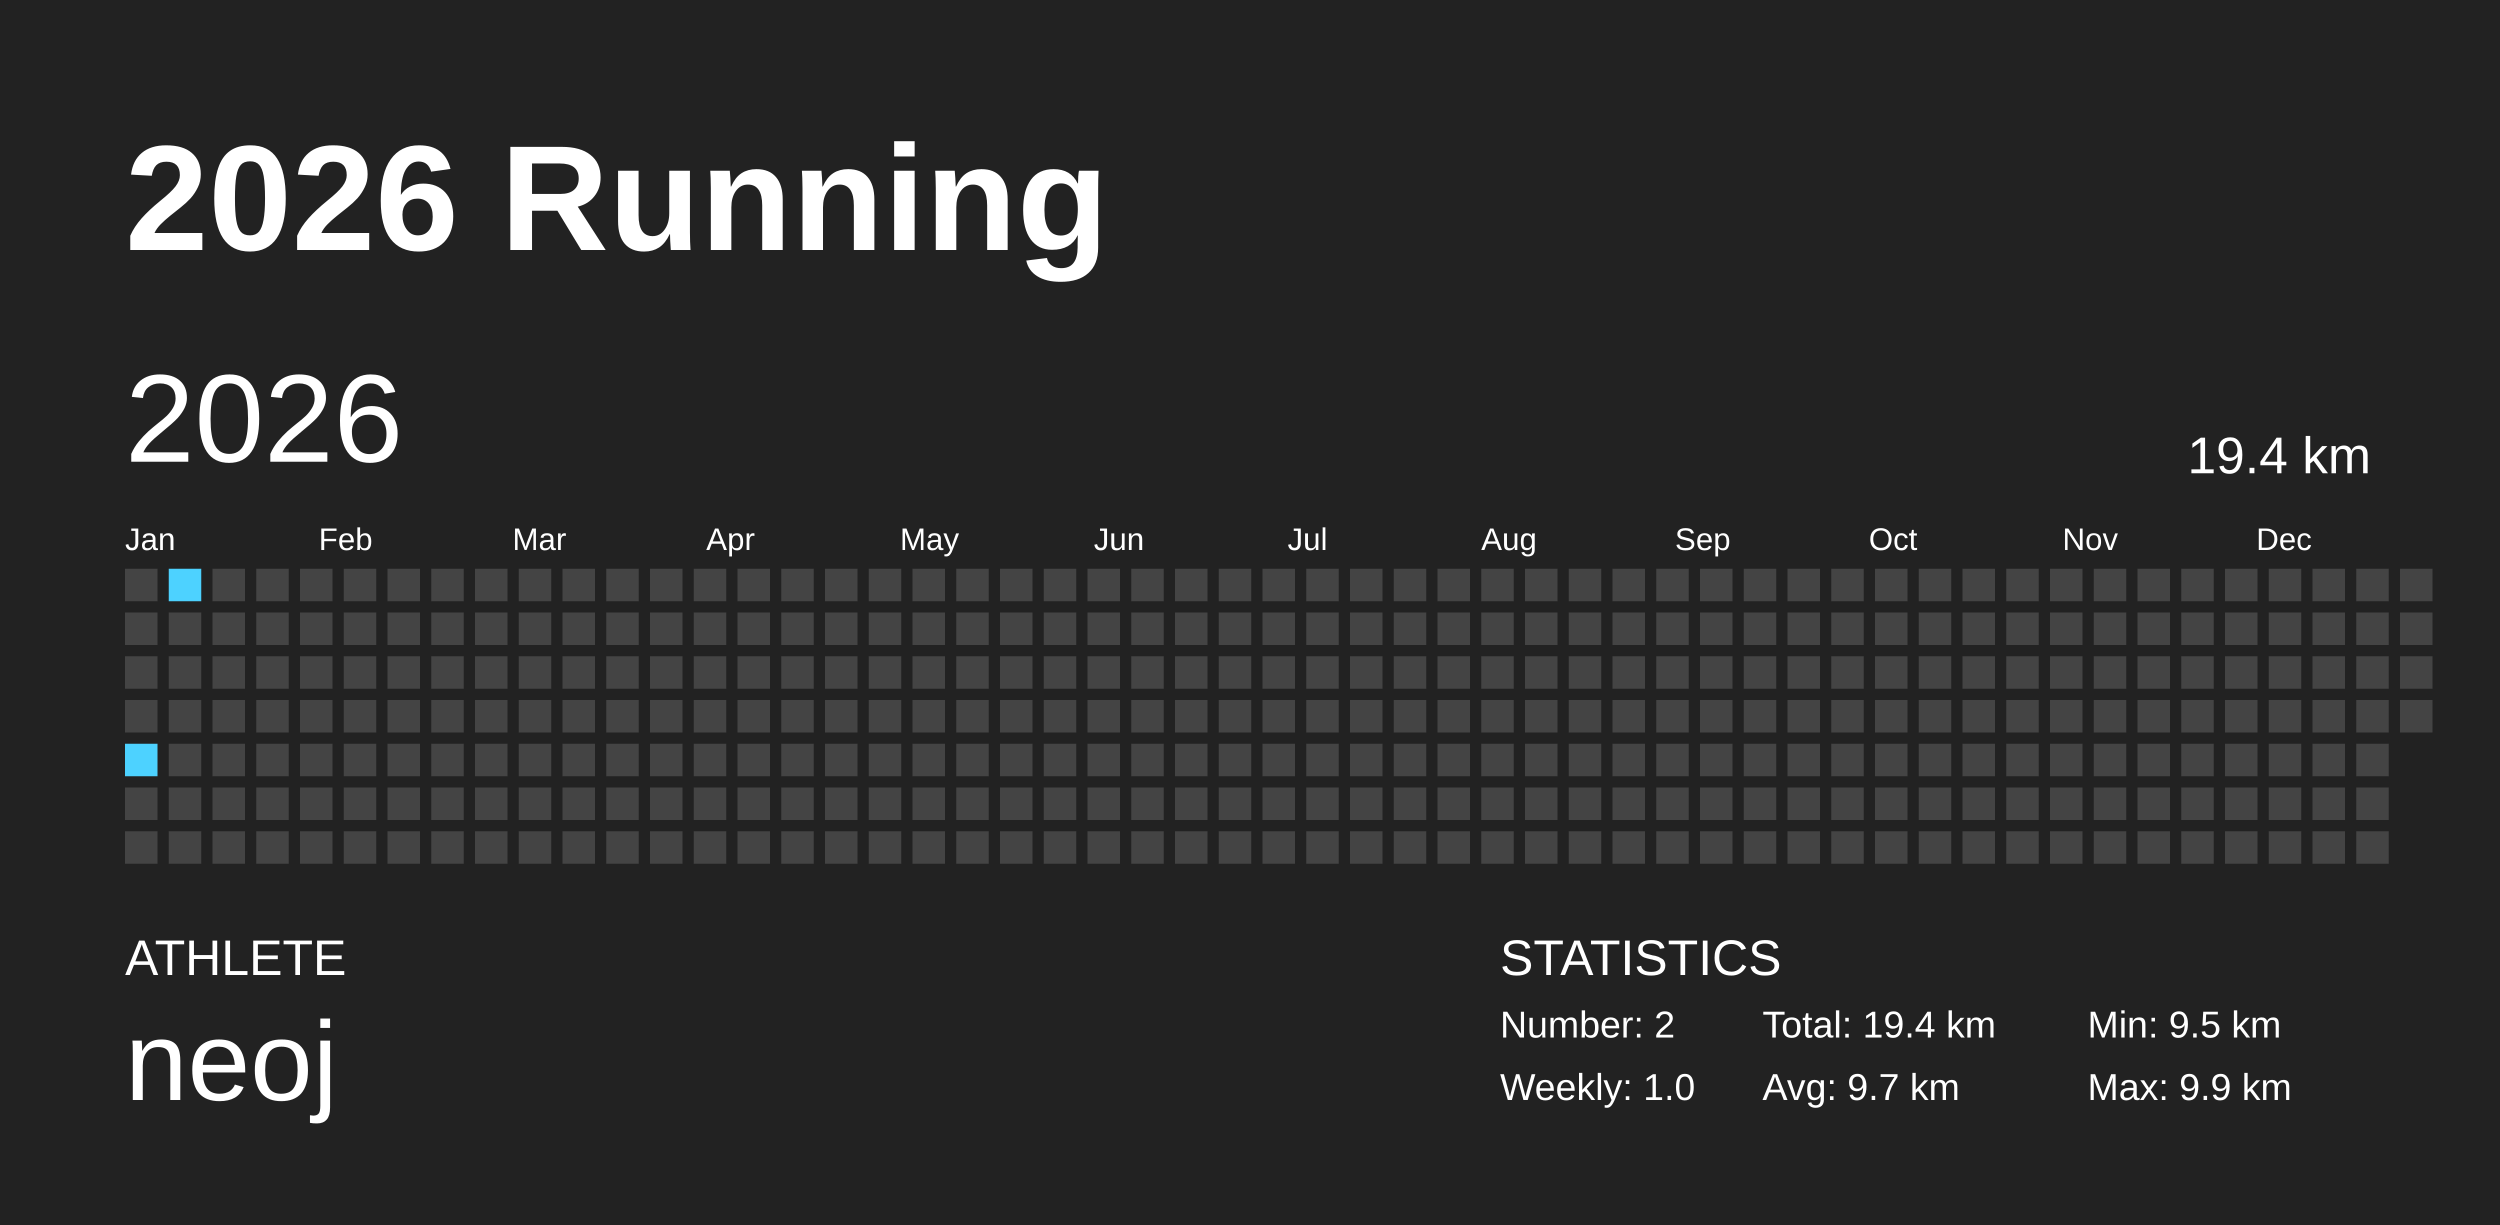
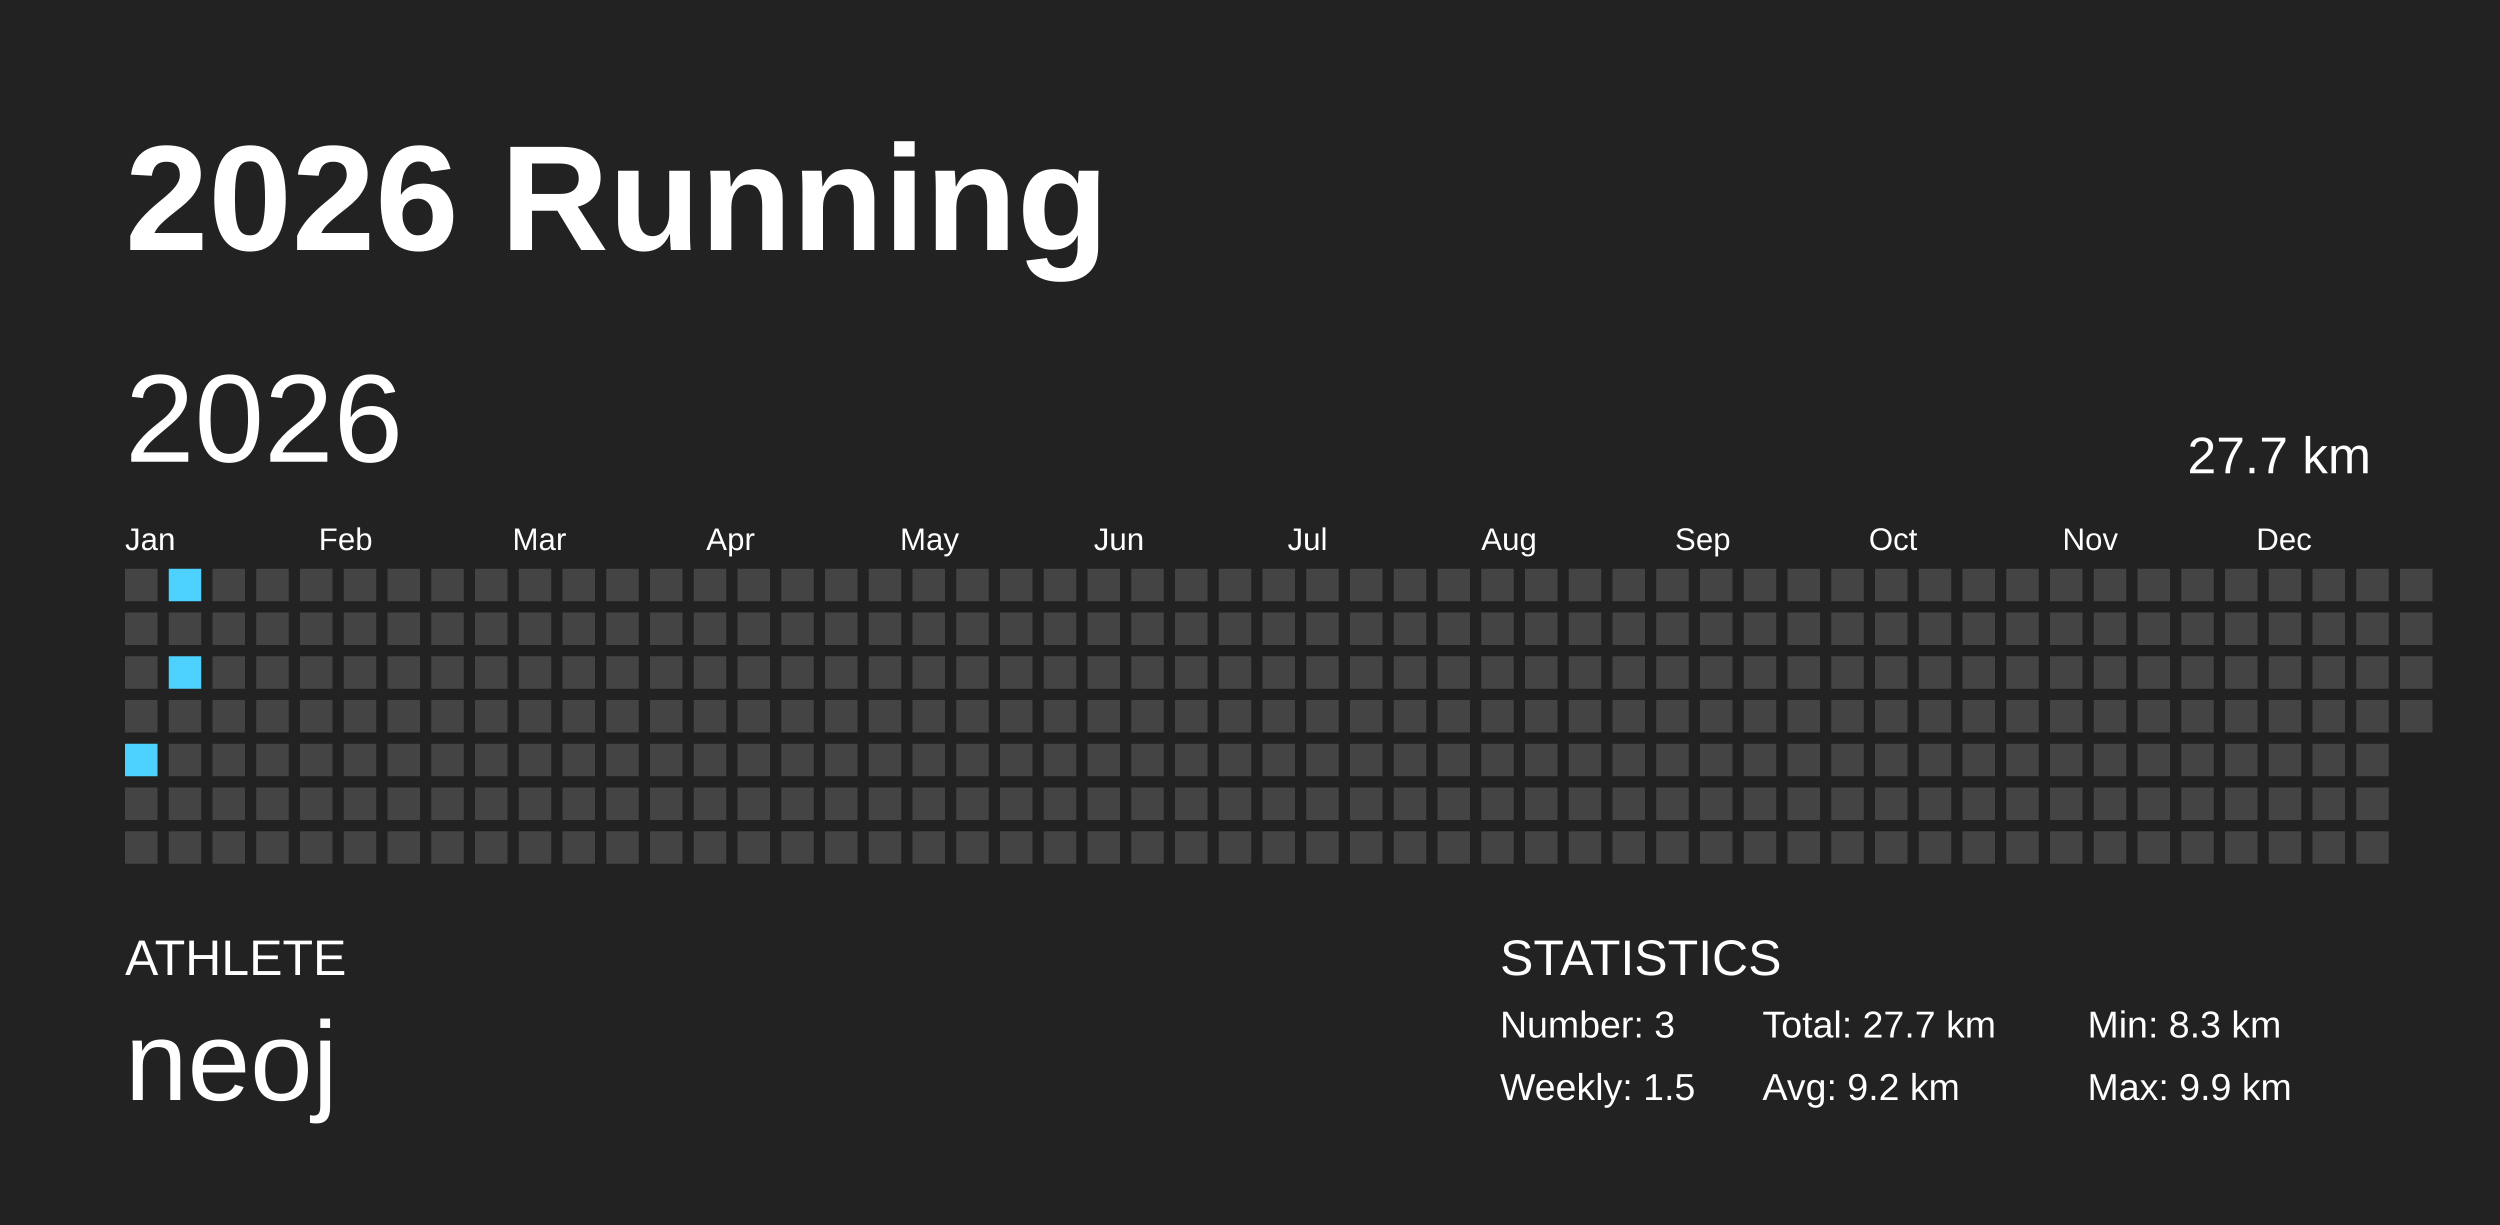
<svg xmlns="http://www.w3.org/2000/svg" baseProfile="full" height="98mm" version="1.1" viewBox="0,0,200,98" width="200mm">
  <defs />
  <rect fill="#222222" height="98" width="200" x="0" y="0" />
  <text fill="#FFFFFF" style="font-size:12px; font-family:Arial; font-weight:bold;" x="10" y="20">2026 Running</text>
  <text fill="#FFFFFF" style="font-size:4px; font-family:Arial" x="10" y="78">ATHLETE</text>
  <text fill="#FFFFFF" style="font-size:9px; font-family:Arial" x="10" y="88">neoj</text>
  <text fill="#FFFFFF" style="font-size:4px; font-family:Arial" x="120" y="78">STATISTICS</text>
-   <text fill="#FFFFFF" style="font-size:3px; font-family:Arial" x="120" y="83">Number: 2</text>
-   <text fill="#FFFFFF" style="font-size:3px; font-family:Arial" x="120" y="88">Weekly: 1.0</text>
-   <text fill="#FFFFFF" style="font-size:3px; font-family:Arial" x="141" y="83">Total: 19.4 km</text>
-   <text fill="#FFFFFF" style="font-size:3px; font-family:Arial" x="141" y="88">Avg: 9.7 km</text>
-   <text fill="#FFFFFF" style="font-size:3px; font-family:Arial" x="167" y="83">Min: 9.5 km</text>
+   <text fill="#FFFFFF" style="font-size:3px; font-family:Arial" x="120" y="83">Number: 3</text>
+   <text fill="#FFFFFF" style="font-size:3px; font-family:Arial" x="120" y="88">Weekly: 1.5</text>
+   <text fill="#FFFFFF" style="font-size:3px; font-family:Arial" x="141" y="83">Total: 27.7 km</text>
+   <text fill="#FFFFFF" style="font-size:3px; font-family:Arial" x="141" y="88">Avg: 9.2 km</text>
+   <text fill="#FFFFFF" style="font-size:3px; font-family:Arial" x="167" y="83">Min: 8.3 km</text>
  <text fill="#FFFFFF" style="font-size:3px; font-family:Arial" x="167" y="88">Max: 9.9 km</text>
  <text dominant-baseline="hanging" fill="#FFFFFF" style="font-size:10.0px; font-family:Arial;" x="10" y="30">2026</text>
-   <text dominant-baseline="hanging" fill="#FFFFFF" style="font-size:4.125px; font-family:Arial;" x="175" y="35">19.4 km</text>
+   <text dominant-baseline="hanging" fill="#FFFFFF" style="font-size:4.125px; font-family:Arial;" x="175" y="35">27.7 km</text>
  <text fill="#FFFFFF" style="font-size:2.5px; font-family:Arial" x="10.0" y="44">Jan</text>
  <text fill="#FFFFFF" style="font-size:2.5px; font-family:Arial" x="25.5" y="44">Feb</text>
  <text fill="#FFFFFF" style="font-size:2.5px; font-family:Arial" x="41.0" y="44">Mar</text>
  <text fill="#FFFFFF" style="font-size:2.5px; font-family:Arial" x="56.5" y="44">Apr</text>
  <text fill="#FFFFFF" style="font-size:2.5px; font-family:Arial" x="72.0" y="44">May</text>
  <text fill="#FFFFFF" style="font-size:2.5px; font-family:Arial" x="87.5" y="44">Jun</text>
  <text fill="#FFFFFF" style="font-size:2.5px; font-family:Arial" x="103.0" y="44">Jul</text>
  <text fill="#FFFFFF" style="font-size:2.5px; font-family:Arial" x="118.5" y="44">Aug</text>
  <text fill="#FFFFFF" style="font-size:2.5px; font-family:Arial" x="134.0" y="44">Sep</text>
  <text fill="#FFFFFF" style="font-size:2.5px; font-family:Arial" x="149.5" y="44">Oct</text>
  <text fill="#FFFFFF" style="font-size:2.5px; font-family:Arial" x="165.0" y="44">Nov</text>
  <text fill="#FFFFFF" style="font-size:2.5px; font-family:Arial" x="180.5" y="44">Dec</text>
  <rect fill="#444444" height="2.6" width="2.6" x="10.0" y="45.5" />
  <rect fill="#444444" height="2.6" width="2.6" x="10.0" y="49.0" />
  <rect fill="#444444" height="2.6" width="2.6" x="10.0" y="52.5" />
  <rect fill="#444444" height="2.6" width="2.6" x="10.0" y="56.0" />
  <rect fill="#4dd2ff" height="2.6" width="2.6" x="10.0" y="59.5" />
  <rect fill="#444444" height="2.6" width="2.6" x="10.0" y="63.0" />
  <rect fill="#444444" height="2.6" width="2.6" x="10.0" y="66.5" />
  <rect fill="#4dd2ff" height="2.6" width="2.6" x="13.5" y="45.5" />
  <rect fill="#444444" height="2.6" width="2.6" x="13.5" y="49.0" />
-   <rect fill="#444444" height="2.6" width="2.6" x="13.5" y="52.5" />
+   <rect fill="#4dd2ff" height="2.6" width="2.6" x="13.5" y="52.5" />
  <rect fill="#444444" height="2.6" width="2.6" x="13.5" y="56.0" />
  <rect fill="#444444" height="2.6" width="2.6" x="13.5" y="59.5" />
  <rect fill="#444444" height="2.6" width="2.6" x="13.5" y="63.0" />
  <rect fill="#444444" height="2.6" width="2.6" x="13.5" y="66.5" />
  <rect fill="#444444" height="2.6" width="2.6" x="17.0" y="45.5" />
  <rect fill="#444444" height="2.6" width="2.6" x="17.0" y="49.0" />
  <rect fill="#444444" height="2.6" width="2.6" x="17.0" y="52.5" />
  <rect fill="#444444" height="2.6" width="2.6" x="17.0" y="56.0" />
  <rect fill="#444444" height="2.6" width="2.6" x="17.0" y="59.5" />
  <rect fill="#444444" height="2.6" width="2.6" x="17.0" y="63.0" />
  <rect fill="#444444" height="2.6" width="2.6" x="17.0" y="66.5" />
  <rect fill="#444444" height="2.6" width="2.6" x="20.5" y="45.5" />
  <rect fill="#444444" height="2.6" width="2.6" x="20.5" y="49.0" />
  <rect fill="#444444" height="2.6" width="2.6" x="20.5" y="52.5" />
  <rect fill="#444444" height="2.6" width="2.6" x="20.5" y="56.0" />
  <rect fill="#444444" height="2.6" width="2.6" x="20.5" y="59.5" />
  <rect fill="#444444" height="2.6" width="2.6" x="20.5" y="63.0" />
  <rect fill="#444444" height="2.6" width="2.6" x="20.5" y="66.5" />
  <rect fill="#444444" height="2.6" width="2.6" x="24.0" y="45.5" />
  <rect fill="#444444" height="2.6" width="2.6" x="24.0" y="49.0" />
  <rect fill="#444444" height="2.6" width="2.6" x="24.0" y="52.5" />
  <rect fill="#444444" height="2.6" width="2.6" x="24.0" y="56.0" />
  <rect fill="#444444" height="2.6" width="2.6" x="24.0" y="59.5" />
  <rect fill="#444444" height="2.6" width="2.6" x="24.0" y="63.0" />
  <rect fill="#444444" height="2.6" width="2.6" x="24.0" y="66.5" />
  <rect fill="#444444" height="2.6" width="2.6" x="27.5" y="45.5" />
  <rect fill="#444444" height="2.6" width="2.6" x="27.5" y="49.0" />
  <rect fill="#444444" height="2.6" width="2.6" x="27.5" y="52.5" />
  <rect fill="#444444" height="2.6" width="2.6" x="27.5" y="56.0" />
  <rect fill="#444444" height="2.6" width="2.6" x="27.5" y="59.5" />
  <rect fill="#444444" height="2.6" width="2.6" x="27.5" y="63.0" />
  <rect fill="#444444" height="2.6" width="2.6" x="27.5" y="66.5" />
  <rect fill="#444444" height="2.6" width="2.6" x="31.0" y="45.5" />
  <rect fill="#444444" height="2.6" width="2.6" x="31.0" y="49.0" />
  <rect fill="#444444" height="2.6" width="2.6" x="31.0" y="52.5" />
  <rect fill="#444444" height="2.6" width="2.6" x="31.0" y="56.0" />
  <rect fill="#444444" height="2.6" width="2.6" x="31.0" y="59.5" />
  <rect fill="#444444" height="2.6" width="2.6" x="31.0" y="63.0" />
  <rect fill="#444444" height="2.6" width="2.6" x="31.0" y="66.5" />
  <rect fill="#444444" height="2.6" width="2.6" x="34.5" y="45.5" />
  <rect fill="#444444" height="2.6" width="2.6" x="34.5" y="49.0" />
  <rect fill="#444444" height="2.6" width="2.6" x="34.5" y="52.5" />
  <rect fill="#444444" height="2.6" width="2.6" x="34.5" y="56.0" />
  <rect fill="#444444" height="2.6" width="2.6" x="34.5" y="59.5" />
  <rect fill="#444444" height="2.6" width="2.6" x="34.5" y="63.0" />
  <rect fill="#444444" height="2.6" width="2.6" x="34.5" y="66.5" />
  <rect fill="#444444" height="2.6" width="2.6" x="38.0" y="45.5" />
  <rect fill="#444444" height="2.6" width="2.6" x="38.0" y="49.0" />
  <rect fill="#444444" height="2.6" width="2.6" x="38.0" y="52.5" />
  <rect fill="#444444" height="2.6" width="2.6" x="38.0" y="56.0" />
  <rect fill="#444444" height="2.6" width="2.6" x="38.0" y="59.5" />
  <rect fill="#444444" height="2.6" width="2.6" x="38.0" y="63.0" />
  <rect fill="#444444" height="2.6" width="2.6" x="38.0" y="66.5" />
  <rect fill="#444444" height="2.6" width="2.6" x="41.5" y="45.5" />
  <rect fill="#444444" height="2.6" width="2.6" x="41.5" y="49.0" />
  <rect fill="#444444" height="2.6" width="2.6" x="41.5" y="52.5" />
  <rect fill="#444444" height="2.6" width="2.6" x="41.5" y="56.0" />
  <rect fill="#444444" height="2.6" width="2.6" x="41.5" y="59.5" />
  <rect fill="#444444" height="2.6" width="2.6" x="41.5" y="63.0" />
  <rect fill="#444444" height="2.6" width="2.6" x="41.5" y="66.5" />
  <rect fill="#444444" height="2.6" width="2.6" x="45.0" y="45.5" />
  <rect fill="#444444" height="2.6" width="2.6" x="45.0" y="49.0" />
  <rect fill="#444444" height="2.6" width="2.6" x="45.0" y="52.5" />
  <rect fill="#444444" height="2.6" width="2.6" x="45.0" y="56.0" />
  <rect fill="#444444" height="2.6" width="2.6" x="45.0" y="59.5" />
  <rect fill="#444444" height="2.6" width="2.6" x="45.0" y="63.0" />
  <rect fill="#444444" height="2.6" width="2.6" x="45.0" y="66.5" />
  <rect fill="#444444" height="2.6" width="2.6" x="48.5" y="45.5" />
  <rect fill="#444444" height="2.6" width="2.6" x="48.5" y="49.0" />
  <rect fill="#444444" height="2.6" width="2.6" x="48.5" y="52.5" />
  <rect fill="#444444" height="2.6" width="2.6" x="48.5" y="56.0" />
  <rect fill="#444444" height="2.6" width="2.6" x="48.5" y="59.5" />
  <rect fill="#444444" height="2.6" width="2.6" x="48.5" y="63.0" />
  <rect fill="#444444" height="2.6" width="2.6" x="48.5" y="66.5" />
  <rect fill="#444444" height="2.6" width="2.6" x="52.0" y="45.5" />
  <rect fill="#444444" height="2.6" width="2.6" x="52.0" y="49.0" />
  <rect fill="#444444" height="2.6" width="2.6" x="52.0" y="52.5" />
  <rect fill="#444444" height="2.6" width="2.6" x="52.0" y="56.0" />
  <rect fill="#444444" height="2.6" width="2.6" x="52.0" y="59.5" />
  <rect fill="#444444" height="2.6" width="2.6" x="52.0" y="63.0" />
  <rect fill="#444444" height="2.6" width="2.6" x="52.0" y="66.5" />
  <rect fill="#444444" height="2.6" width="2.6" x="55.5" y="45.5" />
  <rect fill="#444444" height="2.6" width="2.6" x="55.5" y="49.0" />
  <rect fill="#444444" height="2.6" width="2.6" x="55.5" y="52.5" />
  <rect fill="#444444" height="2.6" width="2.6" x="55.5" y="56.0" />
  <rect fill="#444444" height="2.6" width="2.6" x="55.5" y="59.5" />
  <rect fill="#444444" height="2.6" width="2.6" x="55.5" y="63.0" />
  <rect fill="#444444" height="2.6" width="2.6" x="55.5" y="66.5" />
  <rect fill="#444444" height="2.6" width="2.6" x="59.0" y="45.5" />
  <rect fill="#444444" height="2.6" width="2.6" x="59.0" y="49.0" />
  <rect fill="#444444" height="2.6" width="2.6" x="59.0" y="52.5" />
  <rect fill="#444444" height="2.6" width="2.6" x="59.0" y="56.0" />
  <rect fill="#444444" height="2.6" width="2.6" x="59.0" y="59.5" />
  <rect fill="#444444" height="2.6" width="2.6" x="59.0" y="63.0" />
  <rect fill="#444444" height="2.6" width="2.6" x="59.0" y="66.5" />
  <rect fill="#444444" height="2.6" width="2.6" x="62.5" y="45.5" />
  <rect fill="#444444" height="2.6" width="2.6" x="62.5" y="49.0" />
  <rect fill="#444444" height="2.6" width="2.6" x="62.5" y="52.5" />
  <rect fill="#444444" height="2.6" width="2.6" x="62.5" y="56.0" />
  <rect fill="#444444" height="2.6" width="2.6" x="62.5" y="59.5" />
  <rect fill="#444444" height="2.6" width="2.6" x="62.5" y="63.0" />
  <rect fill="#444444" height="2.6" width="2.6" x="62.5" y="66.5" />
  <rect fill="#444444" height="2.6" width="2.6" x="66.0" y="45.5" />
  <rect fill="#444444" height="2.6" width="2.6" x="66.0" y="49.0" />
  <rect fill="#444444" height="2.6" width="2.6" x="66.0" y="52.5" />
  <rect fill="#444444" height="2.6" width="2.6" x="66.0" y="56.0" />
  <rect fill="#444444" height="2.6" width="2.6" x="66.0" y="59.5" />
  <rect fill="#444444" height="2.6" width="2.6" x="66.0" y="63.0" />
  <rect fill="#444444" height="2.6" width="2.6" x="66.0" y="66.5" />
  <rect fill="#444444" height="2.6" width="2.6" x="69.5" y="45.5" />
  <rect fill="#444444" height="2.6" width="2.6" x="69.5" y="49.0" />
  <rect fill="#444444" height="2.6" width="2.6" x="69.5" y="52.5" />
  <rect fill="#444444" height="2.6" width="2.6" x="69.5" y="56.0" />
  <rect fill="#444444" height="2.6" width="2.6" x="69.5" y="59.5" />
  <rect fill="#444444" height="2.6" width="2.6" x="69.5" y="63.0" />
  <rect fill="#444444" height="2.6" width="2.6" x="69.5" y="66.5" />
  <rect fill="#444444" height="2.6" width="2.6" x="73.0" y="45.5" />
  <rect fill="#444444" height="2.6" width="2.6" x="73.0" y="49.0" />
  <rect fill="#444444" height="2.6" width="2.6" x="73.0" y="52.5" />
  <rect fill="#444444" height="2.6" width="2.6" x="73.0" y="56.0" />
  <rect fill="#444444" height="2.6" width="2.6" x="73.0" y="59.5" />
  <rect fill="#444444" height="2.6" width="2.6" x="73.0" y="63.0" />
  <rect fill="#444444" height="2.6" width="2.6" x="73.0" y="66.5" />
  <rect fill="#444444" height="2.6" width="2.6" x="76.5" y="45.5" />
  <rect fill="#444444" height="2.6" width="2.6" x="76.5" y="49.0" />
  <rect fill="#444444" height="2.6" width="2.6" x="76.5" y="52.5" />
  <rect fill="#444444" height="2.6" width="2.6" x="76.5" y="56.0" />
  <rect fill="#444444" height="2.6" width="2.6" x="76.5" y="59.5" />
  <rect fill="#444444" height="2.6" width="2.6" x="76.5" y="63.0" />
  <rect fill="#444444" height="2.6" width="2.6" x="76.5" y="66.5" />
  <rect fill="#444444" height="2.6" width="2.6" x="80.0" y="45.5" />
  <rect fill="#444444" height="2.6" width="2.6" x="80.0" y="49.0" />
  <rect fill="#444444" height="2.6" width="2.6" x="80.0" y="52.5" />
  <rect fill="#444444" height="2.6" width="2.6" x="80.0" y="56.0" />
  <rect fill="#444444" height="2.6" width="2.6" x="80.0" y="59.5" />
  <rect fill="#444444" height="2.6" width="2.6" x="80.0" y="63.0" />
  <rect fill="#444444" height="2.6" width="2.6" x="80.0" y="66.5" />
  <rect fill="#444444" height="2.6" width="2.6" x="83.5" y="45.5" />
  <rect fill="#444444" height="2.6" width="2.6" x="83.5" y="49.0" />
  <rect fill="#444444" height="2.6" width="2.6" x="83.5" y="52.5" />
  <rect fill="#444444" height="2.6" width="2.6" x="83.5" y="56.0" />
  <rect fill="#444444" height="2.6" width="2.6" x="83.5" y="59.5" />
  <rect fill="#444444" height="2.6" width="2.6" x="83.5" y="63.0" />
  <rect fill="#444444" height="2.6" width="2.6" x="83.5" y="66.5" />
  <rect fill="#444444" height="2.6" width="2.6" x="87.0" y="45.5" />
  <rect fill="#444444" height="2.6" width="2.6" x="87.0" y="49.0" />
  <rect fill="#444444" height="2.6" width="2.6" x="87.0" y="52.5" />
  <rect fill="#444444" height="2.6" width="2.6" x="87.0" y="56.0" />
  <rect fill="#444444" height="2.6" width="2.6" x="87.0" y="59.5" />
  <rect fill="#444444" height="2.6" width="2.6" x="87.0" y="63.0" />
  <rect fill="#444444" height="2.6" width="2.6" x="87.0" y="66.5" />
  <rect fill="#444444" height="2.6" width="2.6" x="90.5" y="45.5" />
  <rect fill="#444444" height="2.6" width="2.6" x="90.5" y="49.0" />
  <rect fill="#444444" height="2.6" width="2.6" x="90.5" y="52.5" />
  <rect fill="#444444" height="2.6" width="2.6" x="90.5" y="56.0" />
  <rect fill="#444444" height="2.6" width="2.6" x="90.5" y="59.5" />
  <rect fill="#444444" height="2.6" width="2.6" x="90.5" y="63.0" />
  <rect fill="#444444" height="2.6" width="2.6" x="90.5" y="66.5" />
  <rect fill="#444444" height="2.6" width="2.6" x="94.0" y="45.5" />
  <rect fill="#444444" height="2.6" width="2.6" x="94.0" y="49.0" />
  <rect fill="#444444" height="2.6" width="2.6" x="94.0" y="52.5" />
  <rect fill="#444444" height="2.6" width="2.6" x="94.0" y="56.0" />
  <rect fill="#444444" height="2.6" width="2.6" x="94.0" y="59.5" />
  <rect fill="#444444" height="2.6" width="2.6" x="94.0" y="63.0" />
  <rect fill="#444444" height="2.6" width="2.6" x="94.0" y="66.5" />
  <rect fill="#444444" height="2.6" width="2.6" x="97.5" y="45.5" />
  <rect fill="#444444" height="2.6" width="2.6" x="97.5" y="49.0" />
  <rect fill="#444444" height="2.6" width="2.6" x="97.5" y="52.5" />
  <rect fill="#444444" height="2.6" width="2.6" x="97.5" y="56.0" />
  <rect fill="#444444" height="2.6" width="2.6" x="97.5" y="59.5" />
  <rect fill="#444444" height="2.6" width="2.6" x="97.5" y="63.0" />
  <rect fill="#444444" height="2.6" width="2.6" x="97.5" y="66.5" />
  <rect fill="#444444" height="2.6" width="2.6" x="101.0" y="45.5" />
  <rect fill="#444444" height="2.6" width="2.6" x="101.0" y="49.0" />
  <rect fill="#444444" height="2.6" width="2.6" x="101.0" y="52.5" />
  <rect fill="#444444" height="2.6" width="2.6" x="101.0" y="56.0" />
  <rect fill="#444444" height="2.6" width="2.6" x="101.0" y="59.5" />
  <rect fill="#444444" height="2.6" width="2.6" x="101.0" y="63.0" />
  <rect fill="#444444" height="2.6" width="2.6" x="101.0" y="66.5" />
  <rect fill="#444444" height="2.6" width="2.6" x="104.5" y="45.5" />
  <rect fill="#444444" height="2.6" width="2.6" x="104.5" y="49.0" />
  <rect fill="#444444" height="2.6" width="2.6" x="104.5" y="52.5" />
  <rect fill="#444444" height="2.6" width="2.6" x="104.5" y="56.0" />
  <rect fill="#444444" height="2.6" width="2.6" x="104.5" y="59.5" />
  <rect fill="#444444" height="2.6" width="2.6" x="104.5" y="63.0" />
  <rect fill="#444444" height="2.6" width="2.6" x="104.5" y="66.5" />
  <rect fill="#444444" height="2.6" width="2.6" x="108.0" y="45.5" />
  <rect fill="#444444" height="2.6" width="2.6" x="108.0" y="49.0" />
  <rect fill="#444444" height="2.6" width="2.6" x="108.0" y="52.5" />
  <rect fill="#444444" height="2.6" width="2.6" x="108.0" y="56.0" />
  <rect fill="#444444" height="2.6" width="2.6" x="108.0" y="59.5" />
  <rect fill="#444444" height="2.6" width="2.6" x="108.0" y="63.0" />
  <rect fill="#444444" height="2.6" width="2.6" x="108.0" y="66.5" />
  <rect fill="#444444" height="2.6" width="2.6" x="111.5" y="45.5" />
  <rect fill="#444444" height="2.6" width="2.6" x="111.5" y="49.0" />
  <rect fill="#444444" height="2.6" width="2.6" x="111.5" y="52.5" />
  <rect fill="#444444" height="2.6" width="2.6" x="111.5" y="56.0" />
  <rect fill="#444444" height="2.6" width="2.6" x="111.5" y="59.5" />
  <rect fill="#444444" height="2.6" width="2.6" x="111.5" y="63.0" />
  <rect fill="#444444" height="2.6" width="2.6" x="111.5" y="66.5" />
  <rect fill="#444444" height="2.6" width="2.6" x="115.0" y="45.5" />
  <rect fill="#444444" height="2.6" width="2.6" x="115.0" y="49.0" />
  <rect fill="#444444" height="2.6" width="2.6" x="115.0" y="52.5" />
  <rect fill="#444444" height="2.6" width="2.6" x="115.0" y="56.0" />
  <rect fill="#444444" height="2.6" width="2.6" x="115.0" y="59.5" />
  <rect fill="#444444" height="2.6" width="2.6" x="115.0" y="63.0" />
  <rect fill="#444444" height="2.6" width="2.6" x="115.0" y="66.5" />
  <rect fill="#444444" height="2.6" width="2.6" x="118.5" y="45.5" />
  <rect fill="#444444" height="2.6" width="2.6" x="118.5" y="49.0" />
  <rect fill="#444444" height="2.6" width="2.6" x="118.5" y="52.5" />
  <rect fill="#444444" height="2.6" width="2.6" x="118.5" y="56.0" />
  <rect fill="#444444" height="2.6" width="2.6" x="118.5" y="59.5" />
  <rect fill="#444444" height="2.6" width="2.6" x="118.5" y="63.0" />
  <rect fill="#444444" height="2.6" width="2.6" x="118.5" y="66.5" />
  <rect fill="#444444" height="2.6" width="2.6" x="122.0" y="45.5" />
  <rect fill="#444444" height="2.6" width="2.6" x="122.0" y="49.0" />
  <rect fill="#444444" height="2.6" width="2.6" x="122.0" y="52.5" />
  <rect fill="#444444" height="2.6" width="2.6" x="122.0" y="56.0" />
  <rect fill="#444444" height="2.6" width="2.6" x="122.0" y="59.5" />
  <rect fill="#444444" height="2.6" width="2.6" x="122.0" y="63.0" />
  <rect fill="#444444" height="2.6" width="2.6" x="122.0" y="66.5" />
  <rect fill="#444444" height="2.6" width="2.6" x="125.5" y="45.5" />
  <rect fill="#444444" height="2.6" width="2.6" x="125.5" y="49.0" />
  <rect fill="#444444" height="2.6" width="2.6" x="125.5" y="52.5" />
  <rect fill="#444444" height="2.6" width="2.6" x="125.5" y="56.0" />
  <rect fill="#444444" height="2.6" width="2.6" x="125.5" y="59.5" />
  <rect fill="#444444" height="2.6" width="2.6" x="125.5" y="63.0" />
  <rect fill="#444444" height="2.6" width="2.6" x="125.5" y="66.5" />
  <rect fill="#444444" height="2.6" width="2.6" x="129.0" y="45.5" />
  <rect fill="#444444" height="2.6" width="2.6" x="129.0" y="49.0" />
  <rect fill="#444444" height="2.6" width="2.6" x="129.0" y="52.5" />
  <rect fill="#444444" height="2.6" width="2.6" x="129.0" y="56.0" />
  <rect fill="#444444" height="2.6" width="2.6" x="129.0" y="59.5" />
  <rect fill="#444444" height="2.6" width="2.6" x="129.0" y="63.0" />
  <rect fill="#444444" height="2.6" width="2.6" x="129.0" y="66.5" />
  <rect fill="#444444" height="2.6" width="2.6" x="132.5" y="45.5" />
  <rect fill="#444444" height="2.6" width="2.6" x="132.5" y="49.0" />
  <rect fill="#444444" height="2.6" width="2.6" x="132.5" y="52.5" />
  <rect fill="#444444" height="2.6" width="2.6" x="132.5" y="56.0" />
  <rect fill="#444444" height="2.6" width="2.6" x="132.5" y="59.5" />
  <rect fill="#444444" height="2.6" width="2.6" x="132.5" y="63.0" />
  <rect fill="#444444" height="2.6" width="2.6" x="132.5" y="66.5" />
  <rect fill="#444444" height="2.6" width="2.6" x="136.0" y="45.5" />
  <rect fill="#444444" height="2.6" width="2.6" x="136.0" y="49.0" />
  <rect fill="#444444" height="2.6" width="2.6" x="136.0" y="52.5" />
  <rect fill="#444444" height="2.6" width="2.6" x="136.0" y="56.0" />
  <rect fill="#444444" height="2.6" width="2.6" x="136.0" y="59.5" />
  <rect fill="#444444" height="2.6" width="2.6" x="136.0" y="63.0" />
  <rect fill="#444444" height="2.6" width="2.6" x="136.0" y="66.5" />
  <rect fill="#444444" height="2.6" width="2.6" x="139.5" y="45.5" />
  <rect fill="#444444" height="2.6" width="2.6" x="139.5" y="49.0" />
  <rect fill="#444444" height="2.6" width="2.6" x="139.5" y="52.5" />
  <rect fill="#444444" height="2.6" width="2.6" x="139.5" y="56.0" />
  <rect fill="#444444" height="2.6" width="2.6" x="139.5" y="59.5" />
  <rect fill="#444444" height="2.6" width="2.6" x="139.5" y="63.0" />
  <rect fill="#444444" height="2.6" width="2.6" x="139.5" y="66.5" />
  <rect fill="#444444" height="2.6" width="2.6" x="143.0" y="45.5" />
  <rect fill="#444444" height="2.6" width="2.6" x="143.0" y="49.0" />
  <rect fill="#444444" height="2.6" width="2.6" x="143.0" y="52.5" />
  <rect fill="#444444" height="2.6" width="2.6" x="143.0" y="56.0" />
  <rect fill="#444444" height="2.6" width="2.6" x="143.0" y="59.5" />
  <rect fill="#444444" height="2.6" width="2.6" x="143.0" y="63.0" />
  <rect fill="#444444" height="2.6" width="2.6" x="143.0" y="66.5" />
  <rect fill="#444444" height="2.6" width="2.6" x="146.5" y="45.5" />
  <rect fill="#444444" height="2.6" width="2.6" x="146.5" y="49.0" />
  <rect fill="#444444" height="2.6" width="2.6" x="146.5" y="52.5" />
  <rect fill="#444444" height="2.6" width="2.6" x="146.5" y="56.0" />
  <rect fill="#444444" height="2.6" width="2.6" x="146.5" y="59.5" />
  <rect fill="#444444" height="2.6" width="2.6" x="146.5" y="63.0" />
  <rect fill="#444444" height="2.6" width="2.6" x="146.5" y="66.5" />
  <rect fill="#444444" height="2.6" width="2.6" x="150.0" y="45.5" />
  <rect fill="#444444" height="2.6" width="2.6" x="150.0" y="49.0" />
  <rect fill="#444444" height="2.6" width="2.6" x="150.0" y="52.5" />
  <rect fill="#444444" height="2.6" width="2.6" x="150.0" y="56.0" />
  <rect fill="#444444" height="2.6" width="2.6" x="150.0" y="59.5" />
  <rect fill="#444444" height="2.6" width="2.6" x="150.0" y="63.0" />
  <rect fill="#444444" height="2.6" width="2.6" x="150.0" y="66.5" />
  <rect fill="#444444" height="2.6" width="2.6" x="153.5" y="45.5" />
  <rect fill="#444444" height="2.6" width="2.6" x="153.5" y="49.0" />
  <rect fill="#444444" height="2.6" width="2.6" x="153.5" y="52.5" />
  <rect fill="#444444" height="2.6" width="2.6" x="153.5" y="56.0" />
  <rect fill="#444444" height="2.6" width="2.6" x="153.5" y="59.5" />
  <rect fill="#444444" height="2.6" width="2.6" x="153.5" y="63.0" />
  <rect fill="#444444" height="2.6" width="2.6" x="153.5" y="66.5" />
  <rect fill="#444444" height="2.6" width="2.6" x="157.0" y="45.5" />
  <rect fill="#444444" height="2.6" width="2.6" x="157.0" y="49.0" />
  <rect fill="#444444" height="2.6" width="2.6" x="157.0" y="52.5" />
  <rect fill="#444444" height="2.6" width="2.6" x="157.0" y="56.0" />
  <rect fill="#444444" height="2.6" width="2.6" x="157.0" y="59.5" />
  <rect fill="#444444" height="2.6" width="2.6" x="157.0" y="63.0" />
  <rect fill="#444444" height="2.6" width="2.6" x="157.0" y="66.5" />
  <rect fill="#444444" height="2.6" width="2.6" x="160.5" y="45.5" />
  <rect fill="#444444" height="2.6" width="2.6" x="160.5" y="49.0" />
  <rect fill="#444444" height="2.6" width="2.6" x="160.5" y="52.5" />
  <rect fill="#444444" height="2.6" width="2.6" x="160.5" y="56.0" />
  <rect fill="#444444" height="2.6" width="2.6" x="160.5" y="59.5" />
  <rect fill="#444444" height="2.6" width="2.6" x="160.5" y="63.0" />
  <rect fill="#444444" height="2.6" width="2.6" x="160.5" y="66.5" />
  <rect fill="#444444" height="2.6" width="2.6" x="164.0" y="45.5" />
  <rect fill="#444444" height="2.6" width="2.6" x="164.0" y="49.0" />
  <rect fill="#444444" height="2.6" width="2.6" x="164.0" y="52.5" />
  <rect fill="#444444" height="2.6" width="2.6" x="164.0" y="56.0" />
  <rect fill="#444444" height="2.6" width="2.6" x="164.0" y="59.5" />
  <rect fill="#444444" height="2.6" width="2.6" x="164.0" y="63.0" />
  <rect fill="#444444" height="2.6" width="2.6" x="164.0" y="66.5" />
  <rect fill="#444444" height="2.6" width="2.6" x="167.5" y="45.5" />
  <rect fill="#444444" height="2.6" width="2.6" x="167.5" y="49.0" />
  <rect fill="#444444" height="2.6" width="2.6" x="167.5" y="52.5" />
  <rect fill="#444444" height="2.6" width="2.6" x="167.5" y="56.0" />
  <rect fill="#444444" height="2.6" width="2.6" x="167.5" y="59.5" />
  <rect fill="#444444" height="2.6" width="2.6" x="167.5" y="63.0" />
  <rect fill="#444444" height="2.6" width="2.6" x="167.5" y="66.5" />
  <rect fill="#444444" height="2.6" width="2.6" x="171.0" y="45.5" />
  <rect fill="#444444" height="2.6" width="2.6" x="171.0" y="49.0" />
  <rect fill="#444444" height="2.6" width="2.6" x="171.0" y="52.5" />
  <rect fill="#444444" height="2.6" width="2.6" x="171.0" y="56.0" />
  <rect fill="#444444" height="2.6" width="2.6" x="171.0" y="59.5" />
  <rect fill="#444444" height="2.6" width="2.6" x="171.0" y="63.0" />
  <rect fill="#444444" height="2.6" width="2.6" x="171.0" y="66.5" />
  <rect fill="#444444" height="2.6" width="2.6" x="174.5" y="45.5" />
  <rect fill="#444444" height="2.6" width="2.6" x="174.5" y="49.0" />
  <rect fill="#444444" height="2.6" width="2.6" x="174.5" y="52.5" />
  <rect fill="#444444" height="2.6" width="2.6" x="174.5" y="56.0" />
  <rect fill="#444444" height="2.6" width="2.6" x="174.5" y="59.5" />
  <rect fill="#444444" height="2.6" width="2.6" x="174.5" y="63.0" />
  <rect fill="#444444" height="2.6" width="2.6" x="174.5" y="66.5" />
  <rect fill="#444444" height="2.6" width="2.6" x="178.0" y="45.5" />
  <rect fill="#444444" height="2.6" width="2.6" x="178.0" y="49.0" />
  <rect fill="#444444" height="2.6" width="2.6" x="178.0" y="52.5" />
  <rect fill="#444444" height="2.6" width="2.6" x="178.0" y="56.0" />
  <rect fill="#444444" height="2.6" width="2.6" x="178.0" y="59.5" />
  <rect fill="#444444" height="2.6" width="2.6" x="178.0" y="63.0" />
  <rect fill="#444444" height="2.6" width="2.6" x="178.0" y="66.5" />
  <rect fill="#444444" height="2.6" width="2.6" x="181.5" y="45.5" />
  <rect fill="#444444" height="2.6" width="2.6" x="181.5" y="49.0" />
  <rect fill="#444444" height="2.6" width="2.6" x="181.5" y="52.5" />
  <rect fill="#444444" height="2.6" width="2.6" x="181.5" y="56.0" />
  <rect fill="#444444" height="2.6" width="2.6" x="181.5" y="59.5" />
  <rect fill="#444444" height="2.6" width="2.6" x="181.5" y="63.0" />
  <rect fill="#444444" height="2.6" width="2.6" x="181.5" y="66.5" />
  <rect fill="#444444" height="2.6" width="2.6" x="185.0" y="45.5" />
  <rect fill="#444444" height="2.6" width="2.6" x="185.0" y="49.0" />
  <rect fill="#444444" height="2.6" width="2.6" x="185.0" y="52.5" />
  <rect fill="#444444" height="2.6" width="2.6" x="185.0" y="56.0" />
  <rect fill="#444444" height="2.6" width="2.6" x="185.0" y="59.5" />
  <rect fill="#444444" height="2.6" width="2.6" x="185.0" y="63.0" />
  <rect fill="#444444" height="2.6" width="2.6" x="185.0" y="66.5" />
  <rect fill="#444444" height="2.6" width="2.6" x="188.5" y="45.5" />
  <rect fill="#444444" height="2.6" width="2.6" x="188.5" y="49.0" />
  <rect fill="#444444" height="2.6" width="2.6" x="188.5" y="52.5" />
  <rect fill="#444444" height="2.6" width="2.6" x="188.5" y="56.0" />
  <rect fill="#444444" height="2.6" width="2.6" x="188.5" y="59.5" />
  <rect fill="#444444" height="2.6" width="2.6" x="188.5" y="63.0" />
  <rect fill="#444444" height="2.6" width="2.6" x="188.5" y="66.5" />
  <rect fill="#444444" height="2.6" width="2.6" x="192.0" y="45.5" />
  <rect fill="#444444" height="2.6" width="2.6" x="192.0" y="49.0" />
  <rect fill="#444444" height="2.6" width="2.6" x="192.0" y="52.5" />
  <rect fill="#444444" height="2.6" width="2.6" x="192.0" y="56.0" />
</svg>
